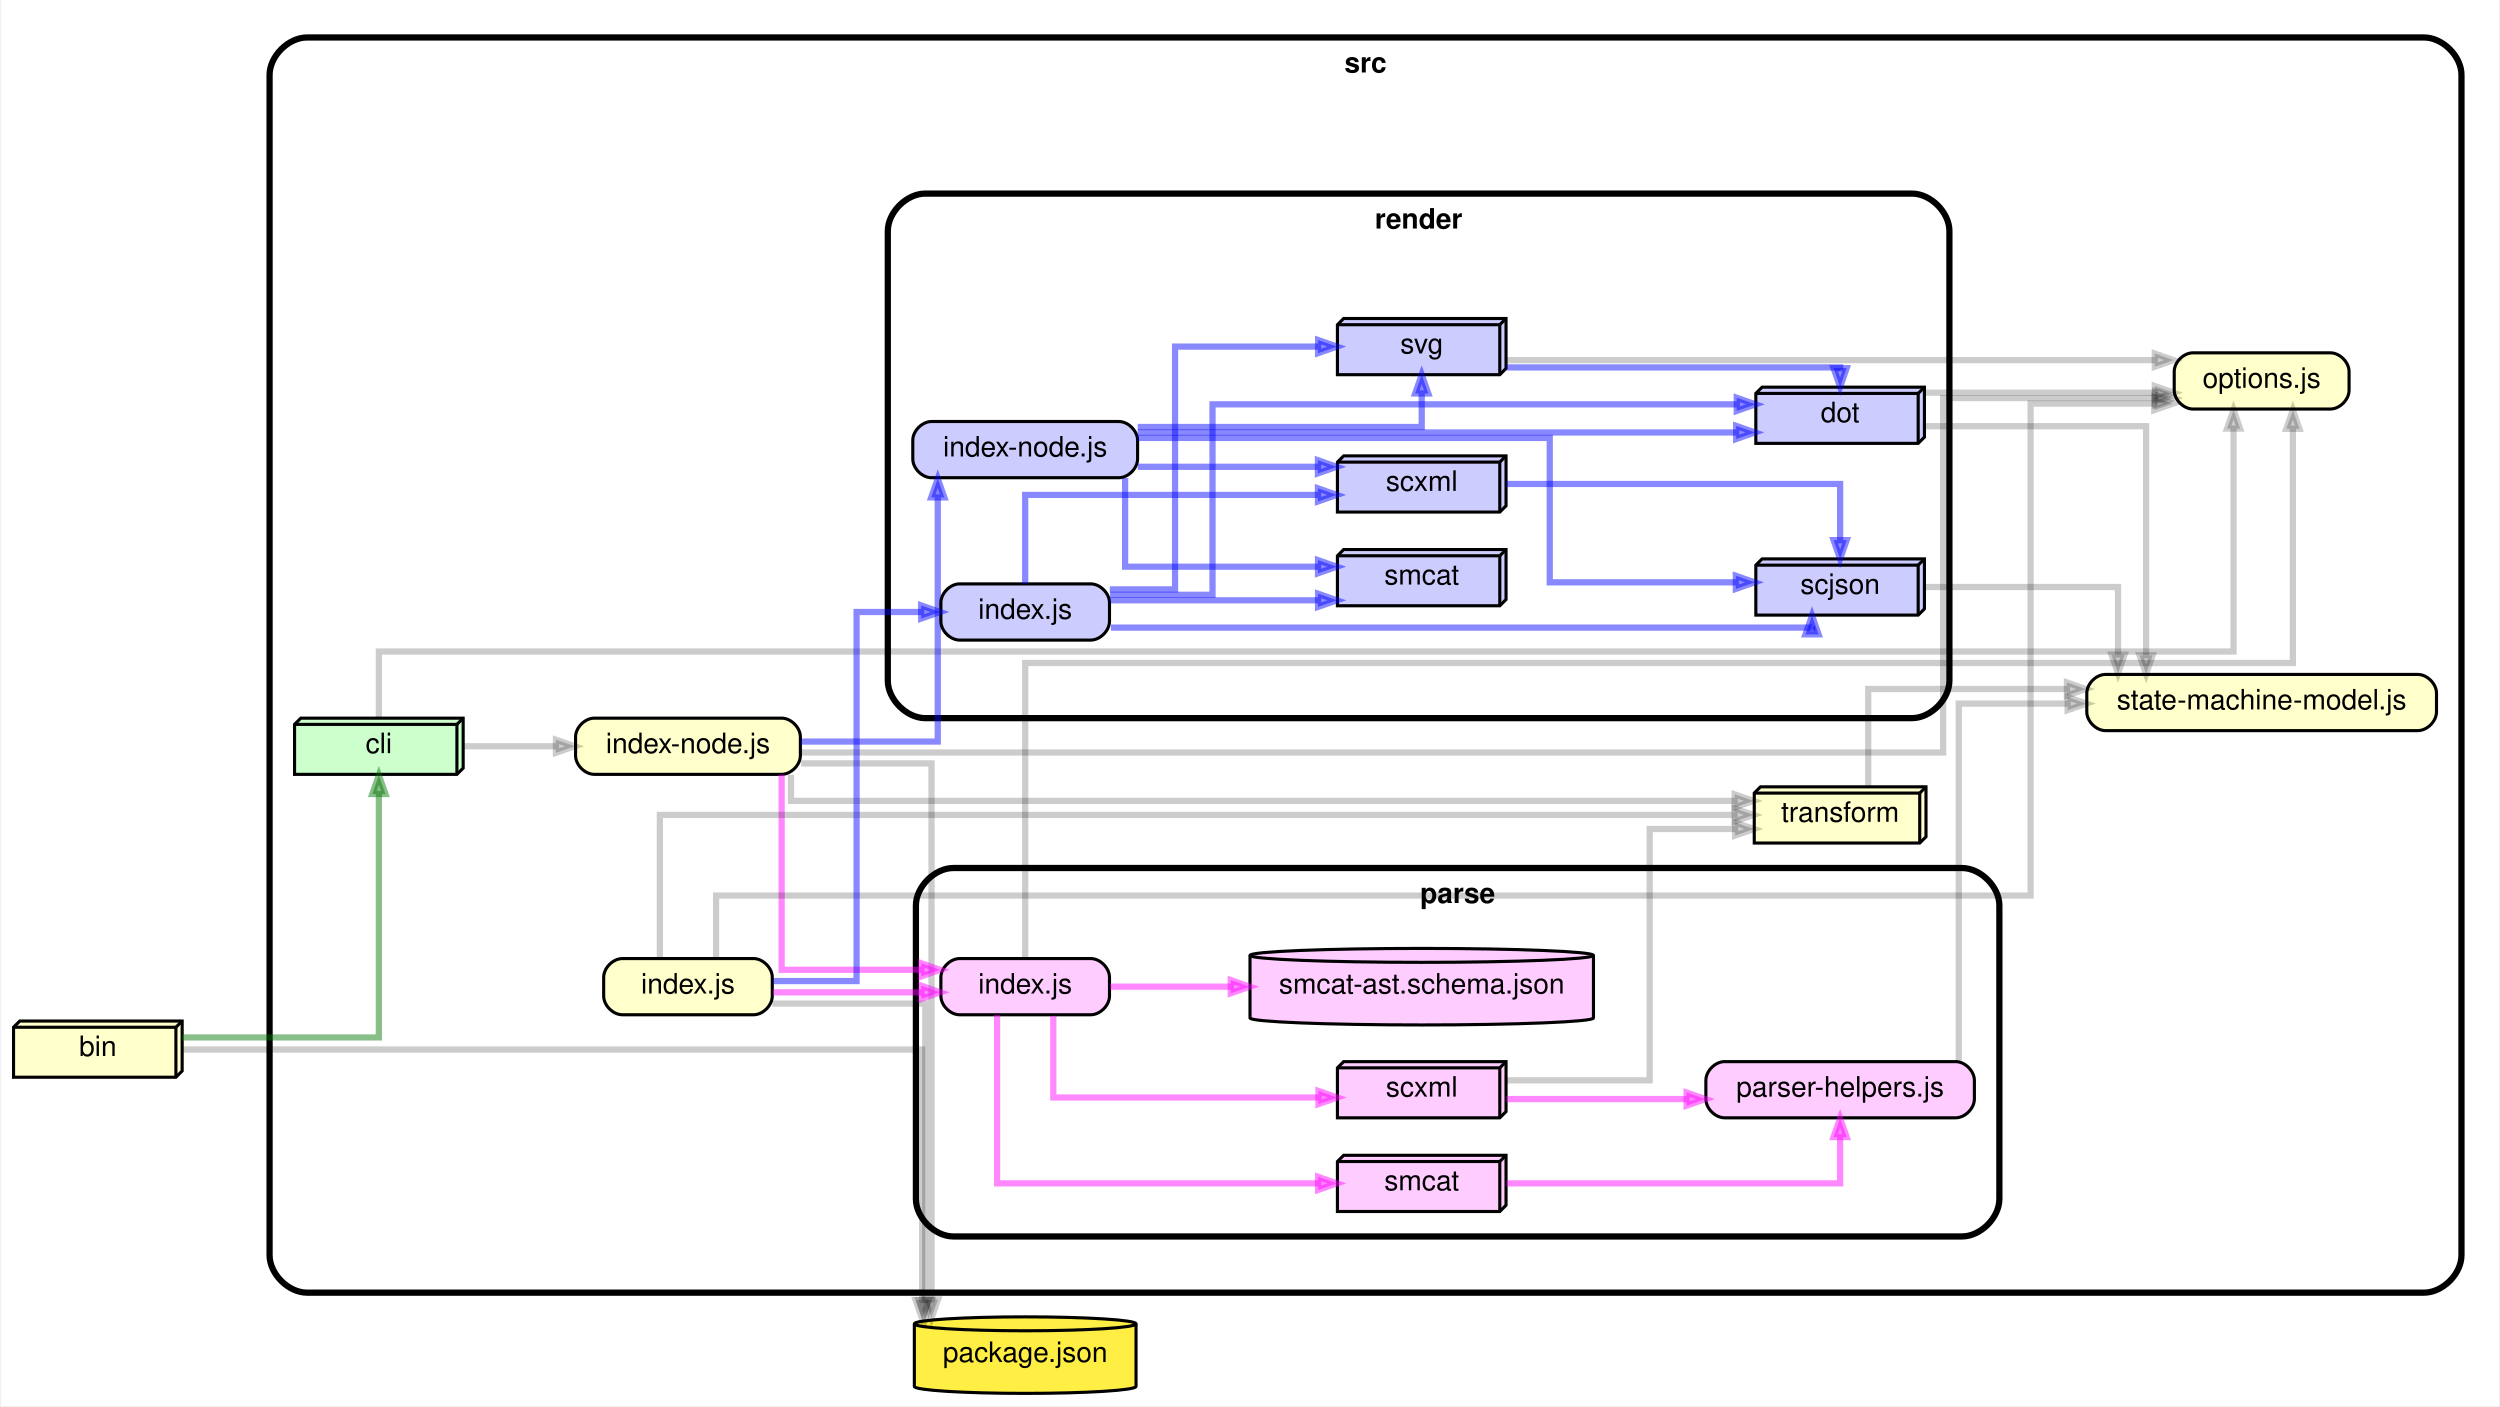
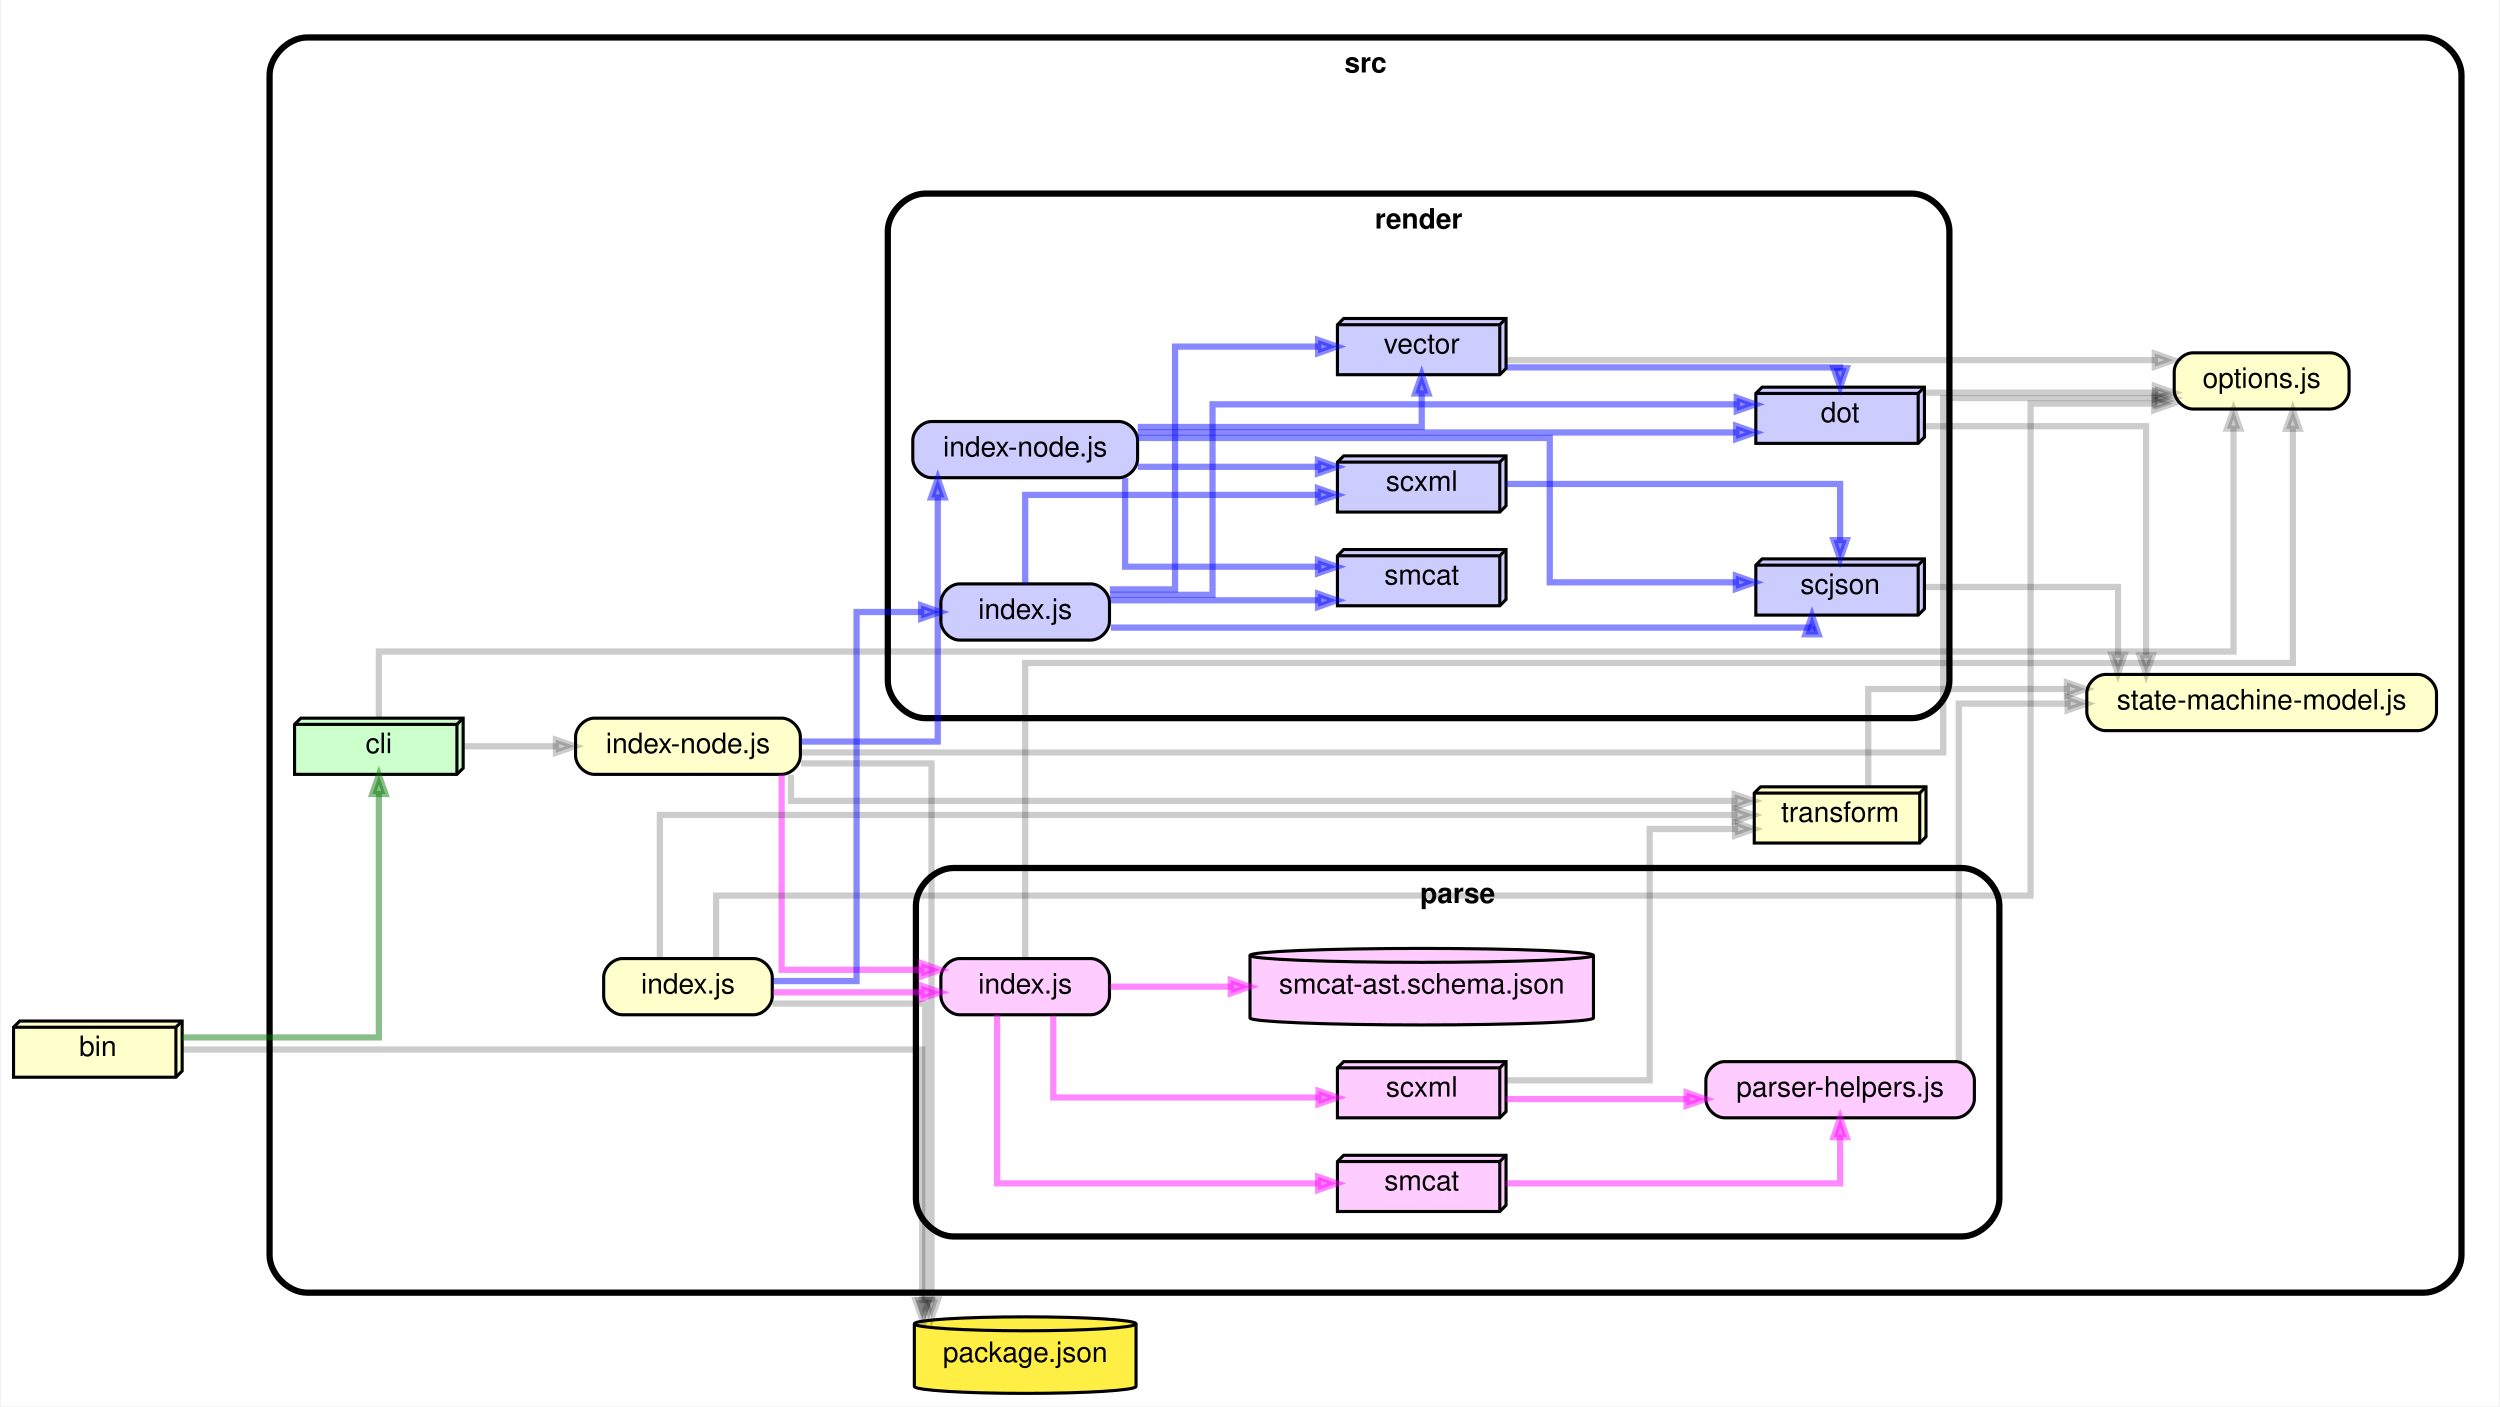
<svg xmlns="http://www.w3.org/2000/svg" xmlns:xlink="http://www.w3.org/1999/xlink" width="800pt" height="450pt" viewBox="0.00 0.00 800.00 450.38">
  <g id="graph0" class="graph" transform="scale(1 1) rotate(0) translate(4 446.38)">
    <polygon fill="white" stroke="transparent" points="-4,4 -4,-446.38 796,-446.38 796,4 -4,4" />
    <g id="clust1" class="cluster">
      <path fill="#ffffff" stroke="black" stroke-width="2" d="M94,-32.38C94,-32.38 772,-32.38 772,-32.38 778,-32.38 784,-38.38 784,-44.38 784,-44.38 784,-422.38 784,-422.38 784,-428.38 778,-434.38 772,-434.38 772,-434.38 94,-434.38 94,-434.38 88,-434.38 82,-428.38 82,-422.38 82,-422.38 82,-44.38 82,-44.38 82,-38.38 88,-32.38 94,-32.38" />
      <text text-anchor="middle" x="433" y="-423.18" font-family="Helvetica,sans-Serif" font-weight="bold" font-size="9.00">src</text>
    </g>
    <g id="clust2" class="cluster">
      <path fill="#ffffff" stroke="black" stroke-width="2" d="M301,-50.38C301,-50.38 624,-50.38 624,-50.38 630,-50.38 636,-56.38 636,-62.38 636,-62.38 636,-156.38 636,-156.38 636,-162.38 630,-168.38 624,-168.38 624,-168.38 301,-168.38 301,-168.38 295,-168.38 289,-162.38 289,-156.38 289,-156.38 289,-62.38 289,-62.38 289,-56.38 295,-50.38 301,-50.38" />
      <text text-anchor="middle" x="462.5" y="-157.18" font-family="Helvetica,sans-Serif" font-weight="bold" font-size="9.00">parse</text>
    </g>
    <g id="clust3" class="cluster">
      <path fill="#ffffff" stroke="black" stroke-width="2" d="M292,-216.38C292,-216.38 608,-216.38 608,-216.38 614,-216.38 620,-222.38 620,-228.38 620,-228.38 620,-372.38 620,-372.38 620,-378.38 614,-384.38 608,-384.38 608,-384.38 292,-384.38 292,-384.38 286,-384.38 280,-378.38 280,-372.38 280,-372.38 280,-228.38 280,-228.38 280,-222.38 286,-216.38 292,-216.38" />
      <text text-anchor="middle" x="450" y="-373.18" font-family="Helvetica,sans-Serif" font-weight="bold" font-size="9.00">render</text>
    </g>
    <g id="node1" class="node">
      <g id="a_node1">
        <a xlink:href="https://github.com/sverweij/state-machine-cat/blob/develop/bin" xlink:title="bin">
          <polygon fill="#ffffcc" stroke="black" points="54,-119.38 2,-119.38 0,-117.38 0,-101.38 52,-101.38 54,-103.38 54,-119.38" />
          <polyline fill="none" stroke="black" points="52,-117.38 0,-117.38 " />
          <polyline fill="none" stroke="black" points="52,-117.38 52,-101.38 " />
          <polyline fill="none" stroke="black" points="52,-117.38 54,-119.38 " />
          <text text-anchor="middle" x="27" y="-108.17" font-family="Helvetica,sans-Serif" font-size="9.00">bin</text>
        </a>
      </g>
    </g>
    <g id="node2" class="node">
      <g id="a_node2">
        <a xlink:href="https://github.com/sverweij/state-machine-cat/blob/develop/package.json" xlink:title="package.json">
          <path fill="#ffee44" stroke="black" d="M359.5,-22.4C359.5,-23.63 343.59,-24.63 324,-24.63 304.41,-24.63 288.5,-23.63 288.5,-22.4 288.5,-22.4 288.5,-2.35 288.5,-2.35 288.5,-1.12 304.41,-0.12 324,-0.12 343.59,-0.12 359.5,-1.12 359.5,-2.35 359.5,-2.35 359.5,-22.4 359.5,-22.4" />
          <path fill="none" stroke="black" d="M359.5,-22.4C359.5,-21.17 343.59,-20.17 324,-20.17 304.41,-20.17 288.5,-21.17 288.5,-22.4" />
          <text text-anchor="middle" x="324" y="-10.18" font-family="Helvetica,sans-Serif" font-size="9.00">package.json</text>
        </a>
      </g>
    </g>
    <g id="edge1" class="edge">
      <path fill="none" stroke="#000000" stroke-width="2" stroke-opacity="0.2" d="M54.26,-110.25C121.71,-110.25 291,-110.25 291,-110.25 291,-110.25 291,-29.99 291,-29.99" />
      <polygon fill="#000000" fill-opacity="0.2" stroke="#000000" stroke-width="2" stroke-opacity="0.2" points="293.1,-29.99 291,-23.99 288.9,-29.99 293.1,-29.99" />
    </g>
    <g id="node3" class="node">
      <g id="a_node3">
        <a xlink:href="https://github.com/sverweij/state-machine-cat/blob/develop/src/cli" xlink:title="cli">
          <polygon fill="#ccffcc" stroke="black" points="144,-216.38 92,-216.38 90,-214.38 90,-198.38 142,-198.38 144,-200.38 144,-216.38" />
          <polyline fill="none" stroke="black" points="142,-214.38 90,-214.38 " />
          <polyline fill="none" stroke="black" points="142,-214.38 142,-198.38 " />
          <polyline fill="none" stroke="black" points="142,-214.38 144,-216.38 " />
          <text text-anchor="middle" x="117" y="-205.18" font-family="Helvetica,sans-Serif" font-size="9.00">cli</text>
        </a>
      </g>
    </g>
    <g id="edge2" class="edge">
      <path fill="none" stroke="#007700" stroke-width="2" stroke-opacity="0.467" d="M54,-114.12C80.51,-114.12 117,-114.12 117,-114.12 117,-114.12 117,-192.09 117,-192.09" />
      <polygon fill="#007700" fill-opacity="0.467" stroke="#007700" stroke-width="2" stroke-opacity="0.467" points="114.9,-192.09 117,-198.09 119.1,-192.09 114.9,-192.09" />
    </g>
    <g id="node4" class="node">
      <g id="a_node4">
        <a xlink:href="https://github.com/sverweij/state-machine-cat/blob/develop/src/index-node.js" xlink:title="index-node.js">
          <path fill="#ffffcc" stroke="black" d="M246,-216.38C246,-216.38 186,-216.38 186,-216.38 183,-216.38 180,-213.38 180,-210.38 180,-210.38 180,-204.38 180,-204.38 180,-201.38 183,-198.38 186,-198.38 186,-198.38 246,-198.38 246,-198.38 249,-198.38 252,-201.38 252,-204.38 252,-204.38 252,-210.38 252,-210.38 252,-213.38 249,-216.38 246,-216.38" />
          <text text-anchor="middle" x="216" y="-205.18" font-family="Helvetica,sans-Serif" font-size="9.00">index-node.js</text>
        </a>
      </g>
    </g>
    <g id="edge3" class="edge">
      <path fill="none" stroke="#000000" stroke-width="2" stroke-opacity="0.2" d="M144.05,-207.38C144.05,-207.38 173.7,-207.38 173.7,-207.38" />
      <polygon fill="#000000" fill-opacity="0.2" stroke="#000000" stroke-width="2" stroke-opacity="0.2" points="173.7,-209.48 179.7,-207.38 173.7,-205.28 173.7,-209.48" />
    </g>
    <g id="node5" class="node">
      <g id="a_node5">
        <a xlink:href="https://github.com/sverweij/state-machine-cat/blob/develop/src/options.js" xlink:title="options.js">
          <path fill="#ffffcc" stroke="black" d="M742,-333.38C742,-333.38 698,-333.38 698,-333.38 695,-333.38 692,-330.38 692,-327.38 692,-327.38 692,-321.38 692,-321.38 692,-318.38 695,-315.38 698,-315.38 698,-315.38 742,-315.38 742,-315.38 745,-315.38 748,-318.38 748,-321.38 748,-321.38 748,-327.38 748,-327.38 748,-330.38 745,-333.38 742,-333.38" />
          <text text-anchor="middle" x="720" y="-322.18" font-family="Helvetica,sans-Serif" font-size="9.00">options.js</text>
        </a>
      </g>
    </g>
    <g id="edge4" class="edge">
      <path fill="none" stroke="#000000" stroke-width="2" stroke-opacity="0.2" d="M117,-216.64C117,-225.56 117,-237.71 117,-237.71 117,-237.71 711,-237.71 711,-237.71 711,-237.71 711,-309.1 711,-309.1" />
      <polygon fill="#000000" fill-opacity="0.2" stroke="#000000" stroke-width="2" stroke-opacity="0.2" points="708.9,-309.1 711,-315.1 713.1,-309.1 708.9,-309.1" />
    </g>
    <g id="edge5" class="edge">
      <path fill="none" stroke="#000000" stroke-width="2" stroke-opacity="0.2" d="M252.26,-201.88C272.63,-201.88 294,-201.88 294,-201.88 294,-201.88 294,-30.23 294,-30.23" />
      <polygon fill="#000000" fill-opacity="0.2" stroke="#000000" stroke-width="2" stroke-opacity="0.2" points="296.1,-30.23 294,-24.23 291.9,-30.23 296.1,-30.23" />
    </g>
    <g id="edge6" class="edge">
      <path fill="none" stroke="#000000" stroke-width="2" stroke-opacity="0.2" d="M252.03,-205.38C350.7,-205.38 618,-205.38 618,-205.38 618,-205.38 618,-318.88 618,-318.88 618,-318.88 685.86,-318.88 685.86,-318.88" />
      <polygon fill="#000000" fill-opacity="0.2" stroke="#000000" stroke-width="2" stroke-opacity="0.2" points="685.86,-320.98 691.86,-318.88 685.86,-316.78 685.86,-320.98" />
    </g>
    <g id="node6" class="node">
      <g id="a_node6">
        <a xlink:href="https://github.com/sverweij/state-machine-cat/blob/develop/src/parse/index.js" xlink:title="index.js">
          <path fill="#ffccff" stroke="black" d="M345,-139.38C345,-139.38 303,-139.38 303,-139.38 300,-139.38 297,-136.38 297,-133.38 297,-133.38 297,-127.38 297,-127.38 297,-124.38 300,-121.38 303,-121.38 303,-121.38 345,-121.38 345,-121.38 348,-121.38 351,-124.38 351,-127.38 351,-127.38 351,-133.38 351,-133.38 351,-136.38 348,-139.38 345,-139.38" />
          <text text-anchor="middle" x="324" y="-128.18" font-family="Helvetica,sans-Serif" font-size="9.00">index.js</text>
        </a>
      </g>
    </g>
    <g id="edge7" class="edge">
      <path fill="none" stroke="#ff00ff" stroke-width="2" stroke-opacity="0.467" d="M246,-198.31C246,-179.04 246,-135.78 246,-135.78 246,-135.78 290.72,-135.78 290.72,-135.78" />
      <polygon fill="#ff00ff" fill-opacity="0.467" stroke="#ff00ff" stroke-width="2" stroke-opacity="0.467" points="290.72,-137.88 296.72,-135.78 290.72,-133.68 290.72,-137.88" />
    </g>
    <g id="node7" class="node">
      <g id="a_node7">
        <a xlink:href="https://github.com/sverweij/state-machine-cat/blob/develop/src/render/index-node.js" xlink:title="index-node.js">
          <path fill="#ccccff" stroke="black" d="M354,-311.38C354,-311.38 294,-311.38 294,-311.38 291,-311.38 288,-308.38 288,-305.38 288,-305.38 288,-299.38 288,-299.38 288,-296.38 291,-293.38 294,-293.38 294,-293.38 354,-293.38 354,-293.38 357,-293.38 360,-296.38 360,-299.38 360,-299.38 360,-305.38 360,-305.38 360,-308.38 357,-311.38 354,-311.38" />
          <text text-anchor="middle" x="324" y="-300.18" font-family="Helvetica,sans-Serif" font-size="9.00">index-node.js</text>
        </a>
      </g>
    </g>
    <g id="edge8" class="edge">
      <path fill="none" stroke="#0000ff" stroke-width="2" stroke-opacity="0.467" d="M252.25,-208.88C273.42,-208.88 296,-208.88 296,-208.88 296,-208.88 296,-287.07 296,-287.07" />
      <polygon fill="#0000ff" fill-opacity="0.467" stroke="#0000ff" stroke-width="2" stroke-opacity="0.467" points="293.9,-287.07 296,-293.07 298.1,-287.07 293.9,-287.07" />
    </g>
    <g id="node8" class="node">
      <g id="a_node8">
        <a xlink:href="https://github.com/sverweij/state-machine-cat/blob/develop/src/transform" xlink:title="transform">
          <polygon fill="#ffffcc" stroke="black" points="612.5,-194.38 559.5,-194.38 557.5,-192.38 557.5,-176.38 610.5,-176.38 612.5,-178.38 612.5,-194.38" />
          <polyline fill="none" stroke="black" points="610.5,-192.38 557.5,-192.38 " />
          <polyline fill="none" stroke="black" points="610.5,-192.38 610.5,-176.38 " />
          <polyline fill="none" stroke="black" points="610.5,-192.38 612.5,-194.38 " />
          <text text-anchor="middle" x="585" y="-183.18" font-family="Helvetica,sans-Serif" font-size="9.00">transform</text>
        </a>
      </g>
    </g>
    <g id="edge9" class="edge">
      <path fill="none" stroke="#000000" stroke-width="2" stroke-opacity="0.2" d="M249,-198.21C249,-193.98 249,-189.88 249,-189.88 249,-189.88 551.22,-189.88 551.22,-189.88" />
      <polygon fill="#000000" fill-opacity="0.2" stroke="#000000" stroke-width="2" stroke-opacity="0.2" points="551.22,-191.98 557.22,-189.88 551.22,-187.78 551.22,-191.98" />
    </g>
    <g id="edge15" class="edge">
      <path fill="none" stroke="#000000" stroke-width="2" stroke-opacity="0.2" d="M324,-139.57C324,-164.95 324,-234.04 324,-234.04 324,-234.04 730,-234.04 730,-234.04 730,-234.04 730,-309.05 730,-309.05" />
      <polygon fill="#000000" fill-opacity="0.2" stroke="#000000" stroke-width="2" stroke-opacity="0.2" points="727.9,-309.05 730,-315.05 732.1,-309.05 727.9,-309.05" />
    </g>
    <g id="node11" class="node">
      <g id="a_node11">
        <a xlink:href="https://github.com/sverweij/state-machine-cat/blob/develop/src/parse/scxml" xlink:title="scxml">
          <polygon fill="#ffccff" stroke="black" points="478,-106.38 426,-106.38 424,-104.38 424,-88.38 476,-88.38 478,-90.38 478,-106.38" />
          <polyline fill="none" stroke="black" points="476,-104.38 424,-104.38 " />
          <polyline fill="none" stroke="black" points="476,-104.38 476,-88.38 " />
          <polyline fill="none" stroke="black" points="476,-104.38 478,-106.38 " />
          <text text-anchor="middle" x="451" y="-95.17" font-family="Helvetica,sans-Serif" font-size="9.00">scxml</text>
        </a>
      </g>
    </g>
    <g id="edge16" class="edge">
      <path fill="none" stroke="#ff00ff" stroke-width="2" stroke-opacity="0.467" d="M333,-121.05C333,-110.53 333,-94.88 333,-94.88 333,-94.88 417.93,-94.88 417.93,-94.88" />
      <polygon fill="#ff00ff" fill-opacity="0.467" stroke="#ff00ff" stroke-width="2" stroke-opacity="0.467" points="417.93,-96.98 423.93,-94.88 417.93,-92.78 417.93,-96.98" />
    </g>
    <g id="node12" class="node">
      <g id="a_node12">
        <a xlink:href="https://github.com/sverweij/state-machine-cat/blob/develop/src/parse/smcat-ast.schema.json" xlink:title="smcat-ast.schema.json">
          <path fill="#ffccff" stroke="black" d="M506,-140.4C506,-141.63 481.35,-142.63 451,-142.63 420.65,-142.63 396,-141.63 396,-140.4 396,-140.4 396,-120.35 396,-120.35 396,-119.12 420.65,-118.12 451,-118.12 481.35,-118.12 506,-119.12 506,-120.35 506,-120.35 506,-140.4 506,-140.4" />
          <path fill="none" stroke="black" d="M506,-140.4C506,-139.17 481.35,-138.17 451,-138.17 420.65,-138.17 396,-139.17 396,-140.4" />
          <text text-anchor="middle" x="451" y="-128.18" font-family="Helvetica,sans-Serif" font-size="9.00">smcat-ast.schema.json</text>
        </a>
      </g>
    </g>
    <g id="edge17" class="edge">
      <path fill="none" stroke="#ff00ff" stroke-width="2" stroke-opacity="0.467" d="M351.24,-130.38C351.24,-130.38 389.85,-130.38 389.85,-130.38" />
      <polygon fill="#ff00ff" fill-opacity="0.467" stroke="#ff00ff" stroke-width="2" stroke-opacity="0.467" points="389.85,-132.48 395.85,-130.38 389.85,-128.28 389.85,-132.48" />
    </g>
    <g id="node13" class="node">
      <g id="a_node13">
        <a xlink:href="https://github.com/sverweij/state-machine-cat/blob/develop/src/parse/smcat" xlink:title="smcat">
          <polygon fill="#ffccff" stroke="black" points="478,-76.38 426,-76.38 424,-74.38 424,-58.38 476,-58.38 478,-60.38 478,-76.38" />
          <polyline fill="none" stroke="black" points="476,-74.38 424,-74.38 " />
          <polyline fill="none" stroke="black" points="476,-74.38 476,-58.38 " />
          <polyline fill="none" stroke="black" points="476,-74.38 478,-76.38 " />
          <text text-anchor="middle" x="451" y="-65.17" font-family="Helvetica,sans-Serif" font-size="9.00">smcat</text>
        </a>
      </g>
    </g>
    <g id="edge18" class="edge">
      <path fill="none" stroke="#ff00ff" stroke-width="2" stroke-opacity="0.467" d="M315,-121.35C315,-103.93 315,-67.38 315,-67.38 315,-67.38 417.81,-67.38 417.81,-67.38" />
      <polygon fill="#ff00ff" fill-opacity="0.467" stroke="#ff00ff" stroke-width="2" stroke-opacity="0.467" points="417.81,-69.48 423.81,-67.38 417.81,-65.28 417.81,-69.48" />
    </g>
    <g id="node16" class="node">
      <g id="a_node16">
        <a xlink:href="https://github.com/sverweij/state-machine-cat/blob/develop/src/render/dot" xlink:title="dot">
          <polygon fill="#ccccff" stroke="black" points="612,-322.38 560,-322.38 558,-320.38 558,-304.38 610,-304.38 612,-306.38 612,-322.38" />
          <polyline fill="none" stroke="black" points="610,-320.38 558,-320.38 " />
          <polyline fill="none" stroke="black" points="610,-320.38 610,-304.38 " />
          <polyline fill="none" stroke="black" points="610,-320.38 612,-322.38 " />
          <text text-anchor="middle" x="585" y="-311.18" font-family="Helvetica,sans-Serif" font-size="9.00">dot</text>
        </a>
      </g>
    </g>
    <g id="edge25" class="edge">
      <path fill="none" stroke="#0000ff" stroke-width="2" stroke-opacity="0.467" d="M360.02,-307.88C360.02,-307.88 551.7,-307.88 551.7,-307.88" />
      <polygon fill="#0000ff" fill-opacity="0.467" stroke="#0000ff" stroke-width="2" stroke-opacity="0.467" points="551.7,-309.98 557.7,-307.88 551.7,-305.78 551.7,-309.98" />
    </g>
    <g id="node17" class="node">
      <g id="a_node17">
        <a xlink:href="https://github.com/sverweij/state-machine-cat/blob/develop/src/render/scjson" xlink:title="scjson">
          <polygon fill="#ccccff" stroke="black" points="612,-267.38 560,-267.38 558,-265.38 558,-249.38 610,-249.38 612,-251.38 612,-267.38" />
          <polyline fill="none" stroke="black" points="610,-265.38 558,-265.38 " />
          <polyline fill="none" stroke="black" points="610,-265.38 610,-249.38 " />
          <polyline fill="none" stroke="black" points="610,-265.38 612,-267.38 " />
          <text text-anchor="middle" x="585" y="-256.18" font-family="Helvetica,sans-Serif" font-size="9.00">scjson</text>
        </a>
      </g>
    </g>
    <g id="edge26" class="edge">
      <path fill="none" stroke="#0000ff" stroke-width="2" stroke-opacity="0.467" d="M360.04,-306.12C409.4,-306.12 492,-306.12 492,-306.12 492,-306.12 492,-259.88 492,-259.88 492,-259.88 551.6,-259.88 551.6,-259.88" />
      <polygon fill="#0000ff" fill-opacity="0.467" stroke="#0000ff" stroke-width="2" stroke-opacity="0.467" points="551.6,-261.98 557.6,-259.88 551.6,-257.78 551.6,-261.98" />
    </g>
    <g id="node18" class="node">
      <g id="a_node18">
        <a xlink:href="https://github.com/sverweij/state-machine-cat/blob/develop/src/render/scxml" xlink:title="scxml">
          <polygon fill="#ccccff" stroke="black" points="478,-300.38 426,-300.38 424,-298.38 424,-282.38 476,-282.38 478,-284.38 478,-300.38" />
          <polyline fill="none" stroke="black" points="476,-298.38 424,-298.38 " />
          <polyline fill="none" stroke="black" points="476,-298.38 476,-282.38 " />
          <polyline fill="none" stroke="black" points="476,-298.38 478,-300.38 " />
          <text text-anchor="middle" x="451" y="-289.18" font-family="Helvetica,sans-Serif" font-size="9.00">scxml</text>
        </a>
      </g>
    </g>
    <g id="edge27" class="edge">
      <path fill="none" stroke="#0000ff" stroke-width="2" stroke-opacity="0.467" d="M360.05,-296.88C360.05,-296.88 417.75,-296.88 417.75,-296.88" />
      <polygon fill="#0000ff" fill-opacity="0.467" stroke="#0000ff" stroke-width="2" stroke-opacity="0.467" points="417.75,-298.98 423.75,-296.88 417.75,-294.78 417.75,-298.98" />
    </g>
    <g id="node19" class="node">
      <g id="a_node19">
        <a xlink:href="https://github.com/sverweij/state-machine-cat/blob/develop/src/render/smcat" xlink:title="smcat">
          <polygon fill="#ccccff" stroke="black" points="478,-270.38 426,-270.38 424,-268.38 424,-252.38 476,-252.38 478,-254.38 478,-270.38" />
          <polyline fill="none" stroke="black" points="476,-268.38 424,-268.38 " />
          <polyline fill="none" stroke="black" points="476,-268.38 476,-252.38 " />
          <polyline fill="none" stroke="black" points="476,-268.38 478,-270.38 " />
          <text text-anchor="middle" x="451" y="-259.18" font-family="Helvetica,sans-Serif" font-size="9.00">smcat</text>
        </a>
      </g>
    </g>
    <g id="edge28" class="edge">
      <path fill="none" stroke="#0000ff" stroke-width="2" stroke-opacity="0.467" d="M356,-293.3C356,-282.2 356,-264.88 356,-264.88 356,-264.88 417.78,-264.88 417.78,-264.88" />
      <polygon fill="#0000ff" fill-opacity="0.467" stroke="#0000ff" stroke-width="2" stroke-opacity="0.467" points="417.78,-266.98 423.78,-264.88 417.78,-262.78 417.78,-266.98" />
    </g>
    <g id="node20" class="node">
      <g id="a_node20">
-         <a xlink:href="https://github.com/sverweij/state-machine-cat/blob/develop/src/render/svg" xlink:title="svg">
+         <a xlink:href="https://github.com/sverweij/state-machine-cat/blob/develop/src/render/vector" xlink:title="vector">
          <polygon fill="#ccccff" stroke="black" points="478,-344.38 426,-344.38 424,-342.38 424,-326.38 476,-326.38 478,-328.38 478,-344.38" />
          <polyline fill="none" stroke="black" points="476,-342.38 424,-342.38 " />
          <polyline fill="none" stroke="black" points="476,-342.38 476,-326.38 " />
          <polyline fill="none" stroke="black" points="476,-342.38 478,-344.38 " />
-           <text text-anchor="middle" x="451" y="-333.18" font-family="Helvetica,sans-Serif" font-size="9.00">svg</text>
+           <text text-anchor="middle" x="451" y="-333.18" font-family="Helvetica,sans-Serif" font-size="9.00">vector</text>
        </a>
      </g>
    </g>
    <g id="edge29" class="edge">
      <path fill="none" stroke="#0000ff" stroke-width="2" stroke-opacity="0.467" d="M360.05,-309.62C397.6,-309.62 451,-309.62 451,-309.62 451,-309.62 451,-320.37 451,-320.37" />
      <polygon fill="#0000ff" fill-opacity="0.467" stroke="#0000ff" stroke-width="2" stroke-opacity="0.467" points="448.9,-320.37 451,-326.37 453.1,-320.37 448.9,-320.37" />
    </g>
    <g id="node15" class="node">
      <g id="a_node15">
        <a xlink:href="https://github.com/sverweij/state-machine-cat/blob/develop/src/state-machine-model.js" xlink:title="state-machine-model.js">
          <path fill="#ffffcc" stroke="black" d="M770,-230.38C770,-230.38 670,-230.38 670,-230.38 667,-230.38 664,-227.38 664,-224.38 664,-224.38 664,-218.38 664,-218.38 664,-215.38 667,-212.38 670,-212.38 670,-212.38 770,-212.38 770,-212.38 773,-212.38 776,-215.38 776,-218.38 776,-218.38 776,-224.38 776,-224.38 776,-227.38 773,-230.38 770,-230.38" />
          <text text-anchor="middle" x="720" y="-219.18" font-family="Helvetica,sans-Serif" font-size="9.00">state-machine-model.js</text>
        </a>
      </g>
    </g>
    <g id="edge39" class="edge">
      <path fill="none" stroke="#000000" stroke-width="2" stroke-opacity="0.2" d="M594,-194.73C594,-206.64 594,-225.71 594,-225.71 594,-225.71 657.63,-225.71 657.63,-225.71" />
      <polygon fill="#000000" fill-opacity="0.2" stroke="#000000" stroke-width="2" stroke-opacity="0.2" points="657.63,-227.81 663.63,-225.71 657.63,-223.61 657.63,-227.81" />
    </g>
    <g id="node9" class="node">
      <g id="a_node9">
        <a xlink:href="https://github.com/sverweij/state-machine-cat/blob/develop/src/index.js" xlink:title="index.js">
          <path fill="#ffffcc" stroke="black" d="M237,-139.38C237,-139.38 195,-139.38 195,-139.38 192,-139.38 189,-136.38 189,-133.38 189,-133.38 189,-127.38 189,-127.38 189,-124.38 192,-121.38 195,-121.38 195,-121.38 237,-121.38 237,-121.38 240,-121.38 243,-124.38 243,-127.38 243,-127.38 243,-133.38 243,-133.38 243,-136.38 240,-139.38 237,-139.38" />
          <text text-anchor="middle" x="216" y="-128.18" font-family="Helvetica,sans-Serif" font-size="9.00">index.js</text>
        </a>
      </g>
    </g>
    <g id="edge10" class="edge">
      <path fill="none" stroke="#000000" stroke-width="2" stroke-opacity="0.2" d="M243.01,-124.97C264.85,-124.97 292,-124.97 292,-124.97 292,-124.97 292,-30 292,-30" />
      <polygon fill="#000000" fill-opacity="0.2" stroke="#000000" stroke-width="2" stroke-opacity="0.2" points="294.1,-30 292,-24 289.9,-30 294.1,-30" />
    </g>
    <g id="edge11" class="edge">
      <path fill="none" stroke="#000000" stroke-width="2" stroke-opacity="0.2" d="M225,-139.61C225,-148.16 225,-159.56 225,-159.56 225,-159.56 646,-159.56 646,-159.56 646,-159.56 646,-317.12 646,-317.12 646,-317.12 685.6,-317.12 685.6,-317.12" />
      <polygon fill="#000000" fill-opacity="0.2" stroke="#000000" stroke-width="2" stroke-opacity="0.2" points="685.6,-319.23 691.6,-317.12 685.6,-315.03 685.6,-319.23" />
    </g>
    <g id="edge12" class="edge">
      <path fill="none" stroke="#ff00ff" stroke-width="2" stroke-opacity="0.467" d="M243.25,-128.57C243.25,-128.57 290.76,-128.57 290.76,-128.57" />
      <polygon fill="#ff00ff" fill-opacity="0.467" stroke="#ff00ff" stroke-width="2" stroke-opacity="0.467" points="290.76,-130.68 296.76,-128.57 290.76,-126.48 290.76,-130.68" />
    </g>
    <g id="edge14" class="edge">
      <path fill="none" stroke="#000000" stroke-width="2" stroke-opacity="0.2" d="M207,-139.46C207,-155.08 207,-185.38 207,-185.38 207,-185.38 551.2,-185.38 551.2,-185.38" />
      <polygon fill="#000000" fill-opacity="0.2" stroke="#000000" stroke-width="2" stroke-opacity="0.2" points="551.2,-187.48 557.2,-185.38 551.2,-183.28 551.2,-187.48" />
    </g>
    <g id="node10" class="node">
      <g id="a_node10">
        <a xlink:href="https://github.com/sverweij/state-machine-cat/blob/develop/src/render/index.js" xlink:title="index.js">
          <path fill="#ccccff" stroke="black" d="M345,-259.38C345,-259.38 303,-259.38 303,-259.38 300,-259.38 297,-256.38 297,-253.38 297,-253.38 297,-247.38 297,-247.38 297,-244.38 300,-241.38 303,-241.38 303,-241.38 345,-241.38 345,-241.38 348,-241.38 351,-244.38 351,-247.38 351,-247.38 351,-253.38 351,-253.38 351,-256.38 348,-259.38 345,-259.38" />
          <text text-anchor="middle" x="324" y="-248.18" font-family="Helvetica,sans-Serif" font-size="9.00">index.js</text>
        </a>
      </g>
    </g>
    <g id="edge13" class="edge">
      <path fill="none" stroke="#0000ff" stroke-width="2" stroke-opacity="0.467" d="M243.32,-132.18C256.71,-132.18 270,-132.18 270,-132.18 270,-132.18 270,-250.38 270,-250.38 270,-250.38 290.68,-250.38 290.68,-250.38" />
      <polygon fill="#0000ff" fill-opacity="0.467" stroke="#0000ff" stroke-width="2" stroke-opacity="0.467" points="290.68,-252.48 296.68,-250.38 290.68,-248.28 290.68,-252.48" />
    </g>
    <g id="edge30" class="edge">
      <path fill="none" stroke="#0000ff" stroke-width="2" stroke-opacity="0.467" d="M351.19,-255.88C367.07,-255.88 384,-255.88 384,-255.88 384,-255.88 384,-316.88 384,-316.88 384,-316.88 551.89,-316.88 551.89,-316.88" />
      <polygon fill="#0000ff" fill-opacity="0.467" stroke="#0000ff" stroke-width="2" stroke-opacity="0.467" points="551.89,-318.98 557.89,-316.88 551.89,-314.78 551.89,-318.98" />
    </g>
    <g id="edge31" class="edge">
      <path fill="none" stroke="#0000ff" stroke-width="2" stroke-opacity="0.467" d="M351.45,-245.38C416.76,-245.38 576,-245.38 576,-245.38 576,-245.38 576,-245.76 576,-245.76" />
      <polygon fill="#0000ff" fill-opacity="0.467" stroke="#0000ff" stroke-width="2" stroke-opacity="0.467" points="573.9,-243.21 576,-249.21 578.1,-243.21 573.9,-243.21" />
    </g>
    <g id="edge32" class="edge">
      <path fill="none" stroke="#0000ff" stroke-width="2" stroke-opacity="0.467" d="M324,-259.45C324,-270.55 324,-287.88 324,-287.88 324,-287.88 417.76,-287.88 417.76,-287.88" />
      <polygon fill="#0000ff" fill-opacity="0.467" stroke="#0000ff" stroke-width="2" stroke-opacity="0.467" points="417.76,-289.98 423.76,-287.88 417.76,-285.78 417.76,-289.98" />
    </g>
    <g id="edge33" class="edge">
      <path fill="none" stroke="#0000ff" stroke-width="2" stroke-opacity="0.467" d="M351.24,-254.12C351.24,-254.12 417.8,-254.12 417.8,-254.12" />
      <polygon fill="#0000ff" fill-opacity="0.467" stroke="#0000ff" stroke-width="2" stroke-opacity="0.467" points="417.8,-256.23 423.8,-254.12 417.8,-252.03 417.8,-256.23" />
    </g>
    <g id="edge34" class="edge">
      <path fill="none" stroke="#0000ff" stroke-width="2" stroke-opacity="0.467" d="M351.09,-257.62C361.97,-257.62 372,-257.62 372,-257.62 372,-257.62 372,-335.38 372,-335.38 372,-335.38 417.81,-335.38 417.81,-335.38" />
      <polygon fill="#0000ff" fill-opacity="0.467" stroke="#0000ff" stroke-width="2" stroke-opacity="0.467" points="417.81,-337.48 423.81,-335.38 417.81,-333.28 417.81,-337.48" />
    </g>
    <g id="edge20" class="edge">
      <path fill="none" stroke="#000000" stroke-width="2" stroke-opacity="0.2" d="M478.18,-100.38C498.94,-100.38 524,-100.38 524,-100.38 524,-100.38 524,-180.88 524,-180.88 524,-180.88 551.36,-180.88 551.36,-180.88" />
      <polygon fill="#000000" fill-opacity="0.2" stroke="#000000" stroke-width="2" stroke-opacity="0.2" points="551.36,-182.98 557.36,-180.88 551.36,-178.78 551.36,-182.98" />
    </g>
    <g id="node14" class="node">
      <g id="a_node14">
        <a xlink:href="https://github.com/sverweij/state-machine-cat/blob/develop/src/parse/parser-helpers.js" xlink:title="parser-helpers.js">
          <path fill="#ffccff" stroke="black" d="M622,-106.38C622,-106.38 548,-106.38 548,-106.38 545,-106.38 542,-103.38 542,-100.38 542,-100.38 542,-94.38 542,-94.38 542,-91.38 545,-88.38 548,-88.38 548,-88.38 622,-88.38 622,-88.38 625,-88.38 628,-91.38 628,-94.38 628,-94.38 628,-100.38 628,-100.38 628,-103.38 625,-106.38 622,-106.38" />
          <text text-anchor="middle" x="585" y="-95.17" font-family="Helvetica,sans-Serif" font-size="9.00">parser-helpers.js</text>
        </a>
      </g>
    </g>
    <g id="edge21" class="edge">
      <path fill="none" stroke="#ff00ff" stroke-width="2" stroke-opacity="0.467" d="M478.12,-94.38C478.12,-94.38 535.83,-94.38 535.83,-94.38" />
      <polygon fill="#ff00ff" fill-opacity="0.467" stroke="#ff00ff" stroke-width="2" stroke-opacity="0.467" points="535.83,-96.48 541.83,-94.38 535.83,-92.28 535.83,-96.48" />
    </g>
    <g id="edge22" class="edge">
      <path fill="none" stroke="#ff00ff" stroke-width="2" stroke-opacity="0.467" d="M478.12,-67.38C517.27,-67.38 585,-67.38 585,-67.38 585,-67.38 585,-82.21 585,-82.21" />
      <polygon fill="#ff00ff" fill-opacity="0.467" stroke="#ff00ff" stroke-width="2" stroke-opacity="0.467" points="582.9,-82.21 585,-88.21 587.1,-82.21 582.9,-82.21" />
    </g>
    <g id="edge19" class="edge">
      <path fill="none" stroke="#000000" stroke-width="2" stroke-opacity="0.2" d="M623,-106.67C623,-135.43 623,-221.04 623,-221.04 623,-221.04 657.86,-221.04 657.86,-221.04" />
      <polygon fill="#000000" fill-opacity="0.2" stroke="#000000" stroke-width="2" stroke-opacity="0.2" points="657.86,-223.14 663.86,-221.04 657.86,-218.94 657.86,-223.14" />
    </g>
    <g id="edge23" class="edge">
      <path fill="none" stroke="#000000" stroke-width="2" stroke-opacity="0.2" d="M612.32,-320.62C612.32,-320.62 685.79,-320.62 685.79,-320.62" />
      <polygon fill="#000000" fill-opacity="0.2" stroke="#000000" stroke-width="2" stroke-opacity="0.2" points="685.79,-322.73 691.79,-320.62 685.79,-318.53 685.79,-322.73" />
    </g>
    <g id="edge24" class="edge">
      <path fill="none" stroke="#000000" stroke-width="2" stroke-opacity="0.2" d="M612.04,-309.88C641.05,-309.88 683,-309.88 683,-309.88 683,-309.88 683,-236.51 683,-236.51" />
      <polygon fill="#000000" fill-opacity="0.2" stroke="#000000" stroke-width="2" stroke-opacity="0.2" points="685.1,-236.51 683,-230.51 680.9,-236.51 685.1,-236.51" />
    </g>
    <g id="edge35" class="edge">
      <path fill="none" stroke="#000000" stroke-width="2" stroke-opacity="0.2" d="M612.19,-258.38C638.36,-258.38 674,-258.38 674,-258.38 674,-258.38 674,-236.71 674,-236.71" />
      <polygon fill="#000000" fill-opacity="0.2" stroke="#000000" stroke-width="2" stroke-opacity="0.2" points="676.1,-236.71 674,-230.71 671.9,-236.71 676.1,-236.71" />
    </g>
    <g id="edge36" class="edge">
      <path fill="none" stroke="#0000ff" stroke-width="2" stroke-opacity="0.467" d="M478.12,-291.38C517.27,-291.38 585,-291.38 585,-291.38 585,-291.38 585,-273.39 585,-273.39" />
      <polygon fill="#0000ff" fill-opacity="0.467" stroke="#0000ff" stroke-width="2" stroke-opacity="0.467" points="587.1,-273.39 585,-267.39 582.9,-273.39 587.1,-273.39" />
    </g>
    <g id="edge37" class="edge">
      <path fill="none" stroke="#000000" stroke-width="2" stroke-opacity="0.2" d="M478.02,-331.04C478.02,-331.04 685.78,-331.04 685.78,-331.04" />
      <polygon fill="#000000" fill-opacity="0.2" stroke="#000000" stroke-width="2" stroke-opacity="0.2" points="685.78,-333.14 691.78,-331.04 685.78,-328.94 685.78,-333.14" />
    </g>
    <g id="edge38" class="edge">
      <path fill="none" stroke="#0000ff" stroke-width="2" stroke-opacity="0.467" d="M478.12,-328.71C517.27,-328.71 585,-328.71 585,-328.71 585,-328.71 585,-328.08 585,-328.08" />
      <polygon fill="#0000ff" fill-opacity="0.467" stroke="#0000ff" stroke-width="2" stroke-opacity="0.467" points="587.1,-328.47 585,-322.47 582.9,-328.47 587.1,-328.47" />
    </g>
  </g>
</svg>
